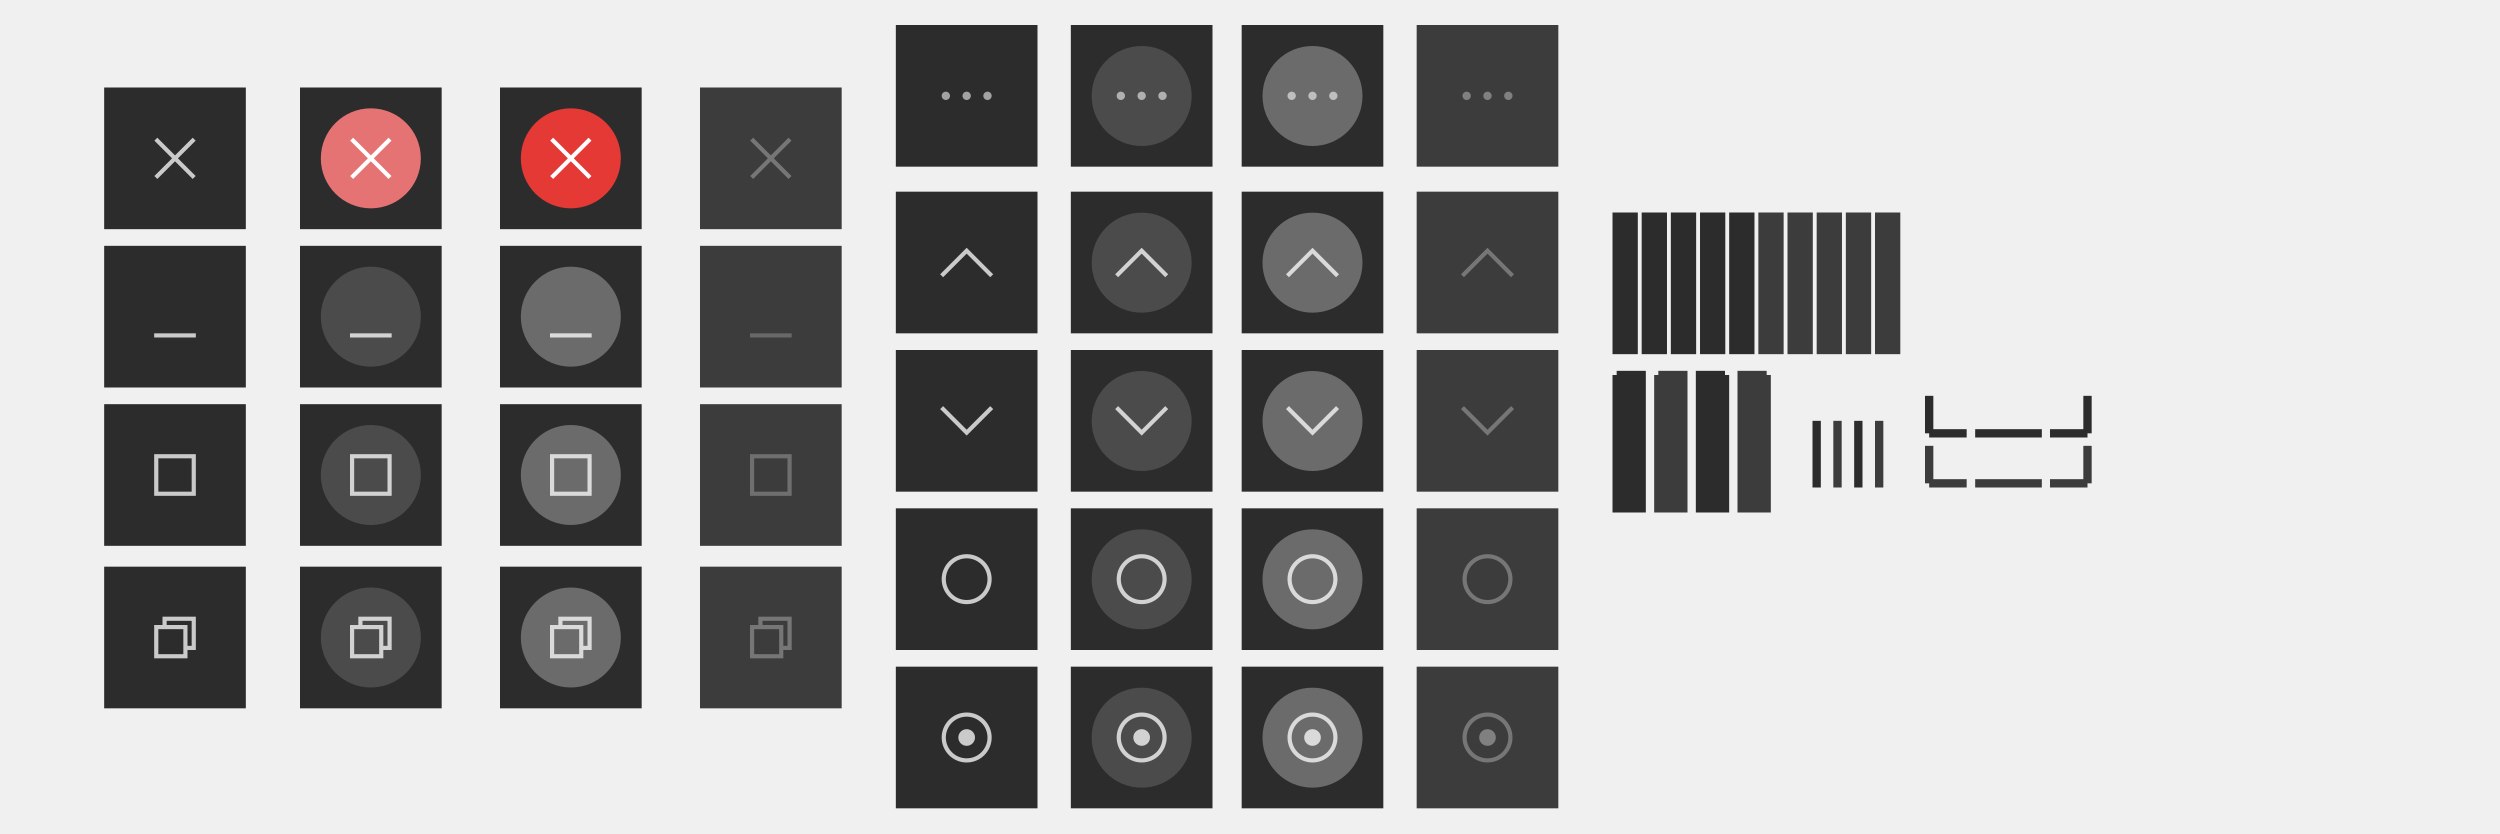
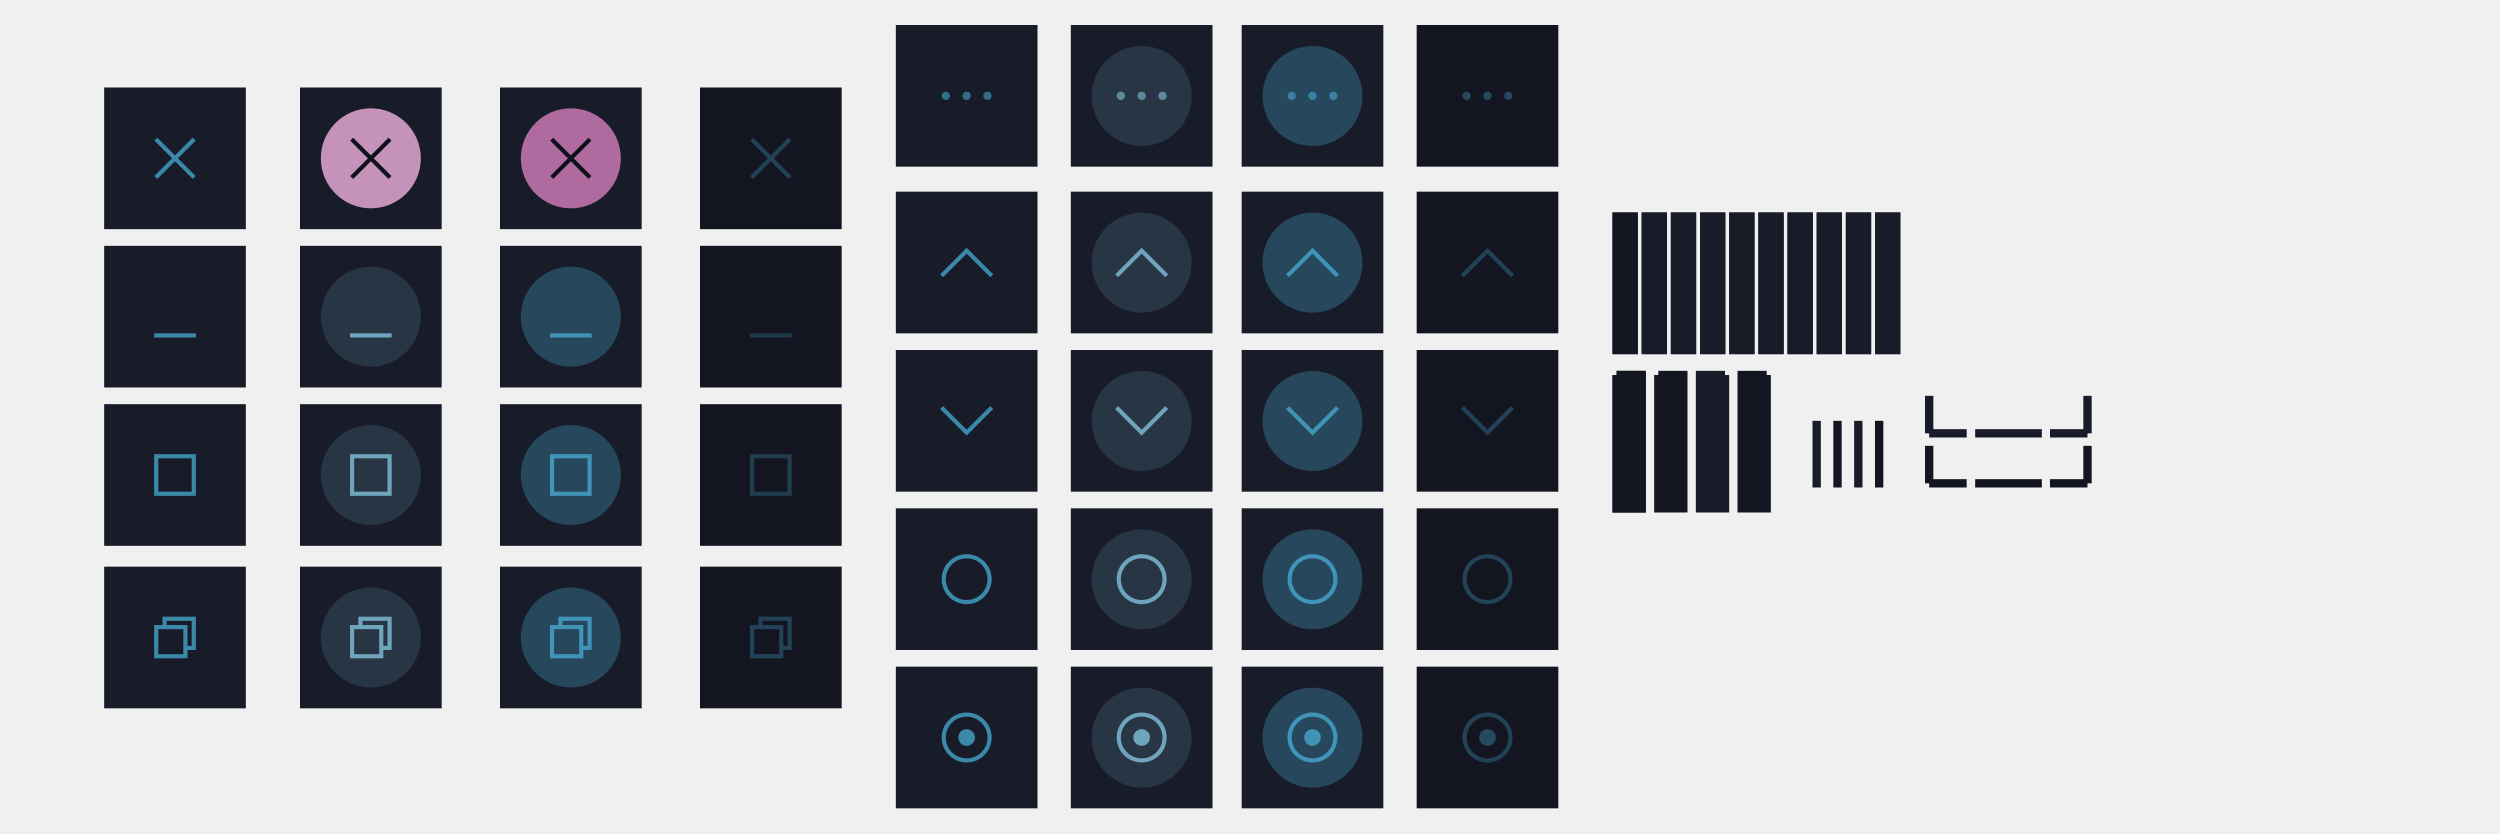
<svg xmlns="http://www.w3.org/2000/svg" xmlns:xlink="http://www.w3.org/1999/xlink" width="600" height="200" version="1.1" viewBox="0 0 600 200">
-   <g id="title-1-active" transform="matrix(.17857 0 0 1 386.11 -503.36)">
-     <rect x="5" y="554.36" width="34" height="34" fill="#2c2c2c" />
+  g width="600" height="200" version="1.1" viewBox="0 0 600 200" xmlns="http://www.w3.org/2000/svg" xmlns:xlink="http://www.w3.org/1999/xlink"&gt;
+  g width="600" height="200" version="1.1" viewBox="0 0 600 200" xmlns="http://www.w3.org/2000/svg" xmlns:xlink="http://www.w3.org/1999/xlink"&gt;
+  g width="600" height="200" version="1.1" viewBox="0 0 600 200" xmlns="http://www.w3.org/2000/svg" xmlns:xlink="http://www.w3.org/1999/xlink"&gt;
+  g width="600" height="200" version="1.1" viewBox="0 0 600 200" xmlns="http://www.w3.org/2000/svg" xmlns:xlink="http://www.w3.org/1999/xlink"&gt;
+  <g id="title-1-active" transform="matrix(.17857 0 0 1 386.11 -503.36)">
+     <rect x="5" y="554.36" width="34" height="34" fill="#181B28" />
  </g>
  <use id="title-2-active" transform="translate(7)" width="100%" height="100%" xlink:href="#title-1-active" />
  <use id="title-3-active" transform="translate(14)" width="100%" height="100%" xlink:href="#title-1-active" />
  <use id="title-4-active" transform="translate(21)" width="100%" height="100%" xlink:href="#title-1-active" />
  <use id="title-5-active" transform="translate(28)" width="100%" height="100%" xlink:href="#title-1-active" />
  <g id="title-1-inactive" transform="matrix(.17857 0 0 1 421.11 -503.36)">
-     <rect x="5" y="554.36" width="34" height="34" fill="#3c3c3c" />
+     <rect x="5" y="554.36" width="34" height="34" fill="#131621" />
  </g>
  <g id="title-2-inactive" transform="matrix(.17857 0 0 1 428.11 -503.36)">
-     <rect x="5" y="554.36" width="34" height="34" fill="#3c3c3c" />
+     <rect x="5" y="554.36" width="34" height="34" fill="#131621" />
  </g>
  <g id="title-3-inactive" transform="matrix(.17857 0 0 1 435.11 -503.36)">
-     <rect x="5" y="554.36" width="34" height="34" fill="#3c3c3c" />
+     <rect x="5" y="554.36" width="34" height="34" fill="#131621" />
  </g>
  <g id="title-4-inactive" transform="matrix(.17857 0 0 1 442.11 -503.36)">
-     <rect x="5" y="554.36" width="34" height="34" fill="#3c3c3c" />
+     <rect x="5" y="554.36" width="34" height="34" fill="#131621" />
  </g>
  <g id="title-5-inactive" transform="matrix(.17857 0 0 1 449.11 -503.36)">
-     <rect x="5" y="554.36" width="34" height="34" fill="#3c3c3c" />
+     <rect x="5" y="554.36" width="34" height="34" fill="#131621" />
  </g>
  <g id="top-left-active" transform="translate(382,-637.36)">
-     <path d="m5 731.36-2e-7 29h8l1e-6 -34-7-4e-5 -2e-7 1-1-1e-5z" fill="#2c2c2c" />
+     <path d="m5 731.36-2e-7 29h8l1e-6 -34-7-4e-5 -2e-7 1-1-1e-5z" fill="#181B28" />
+   </g>
+  g width="600" height="200" version="1.1" viewBox="0 0 600 200" xmlns="http://www.w3.org/2000/svg" xmlns:xlink="http://www.w3.org/1999/xlink"&gt;
+  <g id="title-1-active" transform="matrix(.17857 0 0 1 386.11 -503.36)">
+     <rect x="5" y="554.36" width="34" height="34" fill="#131621" />
+   </g>
+   <use id="title-2-active" transform="translate(7)" width="100%" height="100%" xlink:href="#title-1-active" />
+   <use id="title-3-active" transform="translate(14)" width="100%" height="100%" xlink:href="#title-1-active" />
+   <use id="title-4-active" transform="translate(21)" width="100%" height="100%" xlink:href="#title-1-active" />
+   <use id="title-5-active" transform="translate(28)" width="100%" height="100%" xlink:href="#title-1-active" />
+   <g id="title-1-inactive" transform="matrix(.17857 0 0 1 421.11 -503.36)">
+     <rect x="5" y="554.36" width="34" height="34" fill="#181b28" />
+   </g>
+   <g id="title-2-inactive" transform="matrix(.17857 0 0 1 428.11 -503.36)">
+     <rect x="5" y="554.36" width="34" height="34" fill="#181b28" />
+   </g>
+   <g id="title-3-inactive" transform="matrix(.17857 0 0 1 435.11 -503.36)">
+     <rect x="5" y="554.36" width="34" height="34" fill="#181b28" />
+   </g>
+   <g id="title-4-inactive" transform="matrix(.17857 0 0 1 442.11 -503.36)">
+     <rect x="5" y="554.36" width="34" height="34" fill="#181b28" />
+   </g>
+   <g id="title-5-inactive" transform="matrix(.17857 0 0 1 449.11 -503.36)">
+     <rect x="5" y="554.36" width="34" height="34" fill="#181b28" />
+   </g>
+   <g id="top-left-active" transform="translate(382,-637.36)">
+     <path d="m5 731.36-2e-7 29h8l1e-6 -34-7-4e-5 -2e-7 1-1-1e-5z" fill="#131621" />
  </g>
  <g id="top-left-inactive" transform="translate(392,-637.36)">
-     <path d="m5 731.36-2e-7 29h8l1e-6 -34-7-4e-5 -2e-7 1-1-1e-5z" fill="#3c3c3c" />
+     <path d="m5 731.36-2e-7 29h8l1e-6 -34-7-4e-5 -2e-7 1-1-1e-5z" fill="#131621" />
  </g>
  <use id="top-right-active" transform="matrix(-1,0,0,1,802,0)" width="100%" height="100%" xlink:href="#top-left-active" />
  <g id="top-right-inactive" transform="matrix(-1,0,0,1,430,-637.36)">
-     <path d="m5 731.36-2e-7 29h8l1e-6 -34-7-4e-5 -2e-7 1-1-1e-5z" fill="#3c3c3c" />
+     <path d="m5 731.36-2e-7 29h8l1e-6 -34-7-4e-5 -2e-7 1-1-1e-5z" fill="#131621" />
  </g>
  <g id="left-active" transform="translate(389,-633.36)">
-     <rect transform="scale(-1,1)" x="-48" y="734.36" width="2" height="16" fill="#2c2c2c" />
+     <rect transform="scale(-1,1)" x="-48" y="734.36" width="2" height="16" fill="#181B28" />
  </g>
  <g id="left-inactive" transform="translate(394,-633.36)">
-     <rect transform="scale(-1,1)" x="-48" y="734.36" width="2" height="16" fill="#3c3c3c" />
+     <rect transform="scale(-1,1)" x="-48" y="734.36" width="2" height="16" fill="#131621" />
  </g>
  <g id="right-inactive" transform="matrix(-1,0,0,1,498,-633.36)">
-     <rect transform="scale(-1,1)" x="-48" y="734.36" width="2" height="16" fill="#3c3c3c" />
+     <rect transform="scale(-1,1)" x="-48" y="734.36" width="2" height="16" fill="#131621" />
  </g>
  <g id="right-active" transform="matrix(-1,0,0,1,493,-633.36)">
-     <rect transform="scale(-1,1)" x="-48" y="734.36" width="2" height="16" fill="#2c2c2c" />
+     <rect transform="scale(-1,1)" x="-48" y="734.36" width="2" height="16" fill="#181B28" />
  </g>
  <g id="bottom-left-active" transform="translate(366,-635.36)">
-     <path d="m98 730.36h-2v9h1v1l9-1.2e-4v-2l-8 1.2e-4z" fill="#2c2c2c" />
+     <path d="m98 730.36h-2v9h1v1l9-1.2e-4v-2l-8 1.2e-4z" fill="#181B28" />
  </g>
  <g id="bottom-left-inactive" transform="translate(366,-623.36)">
-     <path d="m98 730.36h-2v9h1v1l9-1.2e-4v-2l-8 1.2e-4z" fill="#3c3c3c" />
+     <path d="m98 730.36h-2v9h1v1l9-1.2e-4v-2l-8 1.2e-4z" fill="#131621" />
  </g>
  <g id="bottom-right-inactive" transform="matrix(-1,0,0,1,598,-623.36)">
-     <path d="m98 730.36h-2v9h1v1l9-1.2e-4v-2l-8 1.2e-4z" fill="#3c3c3c" />
+     <path d="m98 730.36h-2v9h1v1l9-1.2e-4v-2l-8 1.2e-4z" fill="#131621" />
  </g>
  <g id="bottom-right-active" transform="matrix(-1,0,0,1,598,-635.36)">
-     <path d="m98 730.36h-2v9h1v1l9-1.2e-4v-2l-8 1.2e-4z" fill="#2c2c2c" />
+     <path d="m98 730.36h-2v9h1v1l9-1.2e-4v-2l-8 1.2e-4z" fill="#181B28" />
  </g>
  <g id="bottom-active" transform="matrix(0,-1,-1,0,1224.4,151)">
-     <rect transform="scale(-1,1)" x="-48" y="734.36" width="2" height="16" fill="#2c2c2c" />
+     <rect transform="scale(-1,1)" x="-48" y="734.36" width="2" height="16" fill="#181B28" />
  </g>
  <g id="bottom-inactive" transform="matrix(0,-1,-1,0,1224.4,163)">
-     <rect transform="scale(-1,1)" x="-48" y="734.36" width="2" height="16" fill="#3c3c3c" />
+     <rect transform="scale(-1,1)" x="-48" y="734.36" width="2" height="16" fill="#131621" />
  </g>
  <g id="stick-active">
-     <rect x="215" y="122" width="34" height="34" fill="#2c2c2c" />
-     <path d="m232 133a6 6 0 0 0-6 6 6 6 0 0 0 6 6 6 6 0 0 0 6-6 6 6 0 0 0-6-6zm0 1a5 5 0 0 1 5 5 5 5 0 0 1-5 5 5 5 0 0 1-5-5 5 5 0 0 1 5-5z" fill="#ffffff" opacity=".75" />
+     <rect x="215" y="122" width="34" height="34" fill="#181B28" />
+     <path d="m232 133a6 6 0 0 0-6 6 6 6 0 0 0 6 6 6 6 0 0 0 6-6 6 6 0 0 0-6-6zm0 1a5 5 0 0 1 5 5 5 5 0 0 1-5 5 5 5 0 0 1-5-5 5 5 0 0 1 5-5z" fill="#47ADD6" opacity=".75" />
  </g>
  <g id="close-active">
-     <rect x="25" y="21" width="34" height="34" fill="#2c2c2c" />
-     <g transform="translate(30,26)" fill="#ffffff" opacity=".75">
-       <path d="m16.243 7.05-4.243 4.243-4.243-4.243-0.707 0.707 4.243 4.243-4.243 4.243 0.707 0.707 4.243-4.243 4.243 4.243 0.707-0.707-4.243-4.243 4.243-4.243z" fill="#ffffff" opacity="1" stroke-linecap="round" stroke-linejoin="round" stroke-miterlimit="2" stroke-width="2" />
+     <rect x="25" y="21" width="34" height="34" fill="#181B28" />
+     <g transform="translate(30,26)" fill="#47ADD6" opacity=".75">
+       <path d="m16.243 7.05-4.243 4.243-4.243-4.243-0.707 0.707 4.243 4.243-4.243 4.243 0.707 0.707 4.243-4.243 4.243 4.243 0.707-0.707-4.243-4.243 4.243-4.243z" fill="#47ADD6" opacity="1" stroke-linecap="round" stroke-linejoin="round" stroke-miterlimit="2" stroke-width="2" />
    </g>
  </g>
  <g id="close-prelight">
-     <rect x="72" y="21" width="34" height="34" fill="#2c2c2c" />
-     <path d="m89 50c6.627 0 12-5.373 12-12s-5.373-12-12-12c-6.628 0-12 5.373-12 12s5.373 12 12 12" fill="#e57373" fill-rule="evenodd" />
-     <g transform="translate(77 26)" fill="#ffffff">
-       <path d="m16.243 7.05-4.243 4.243-4.243-4.243-0.707 0.707 4.243 4.243-4.243 4.243 0.707 0.707 4.243-4.243 4.243 4.243 0.707-0.707-4.243-4.243 4.243-4.243z" fill="#ffffff" stroke-linecap="round" stroke-linejoin="round" stroke-miterlimit="2" stroke-width="2" />
+     <rect x="72" y="21" width="34" height="34" fill="#181B28" />
+     <path d="m89 50c6.627 0 12-5.373 12-12s-5.373-12-12-12c-6.628 0-12 5.373-12 12s5.373 12 12 12" fill="#c593ba" fill-rule="evenodd" />
+     <g transform="translate(77 26)" fill="#0F121C">
+       <path d="m16.243 7.05-4.243 4.243-4.243-4.243-0.707 0.707 4.243 4.243-4.243 4.243 0.707 0.707 4.243-4.243 4.243 4.243 0.707-0.707-4.243-4.243 4.243-4.243z" fill="#0F121C" stroke-linecap="round" stroke-linejoin="round" stroke-miterlimit="2" stroke-width="2" />
    </g>
  </g>
  <g id="close-pressed">
-     <rect x="120" y="21" width="34" height="34" fill="#2c2c2c" />
-     <path d="m137 50c6.627 0 12-5.373 12-12s-5.373-12-12-12c-6.628 0-12 5.373-12 12s5.373 12 12 12" fill="#e53935" fill-rule="evenodd" />
-     <g transform="translate(125 26)" fill="#ffffff">
-       <path d="m16.243 7.05-4.243 4.243-4.243-4.243-0.707 0.707 4.243 4.243-4.243 4.243 0.707 0.707 4.243-4.243 4.243 4.243 0.707-0.707-4.243-4.243 4.243-4.243z" fill="#ffffff" stroke-linecap="round" stroke-linejoin="round" stroke-miterlimit="2" stroke-width="2" />
+     <rect x="120" y="21" width="34" height="34" fill="#181B28" />
+     <path d="m137 50c6.627 0 12-5.373 12-12s-5.373-12-12-12c-6.628 0-12 5.373-12 12s5.373 12 12 12" fill="#af6ba0" fill-rule="evenodd" />
+     <g transform="translate(125 26)" fill="#0F121C">
+       <path d="m16.243 7.05-4.243 4.243-4.243-4.243-0.707 0.707 4.243 4.243-4.243 4.243 0.707 0.707 4.243-4.243 4.243 4.243 0.707-0.707-4.243-4.243 4.243-4.243z" fill="#0F121C" stroke-linecap="round" stroke-linejoin="round" stroke-miterlimit="2" stroke-width="2" />
    </g>
  </g>
  <g id="close-inactive">
-     <rect x="168" y="21" width="34" height="34" fill="#3c3c3c" />
-     <g transform="translate(173 26)" fill="#ffffff" opacity=".3">
-       <path d="m16.243 7.05-4.243 4.243-4.243-4.243-0.707 0.707 4.243 4.243-4.243 4.243 0.707 0.707 4.243-4.243 4.243 4.243 0.707-0.707-4.243-4.243 4.243-4.243z" fill="#ffffff" opacity="1" stroke-linecap="round" stroke-linejoin="round" stroke-miterlimit="2" stroke-width="2" />
+     <rect x="168" y="21" width="34" height="34" fill="#131621" />
+     <g transform="translate(173 26)" fill="#47ADD6" opacity=".3">
+       <path d="m16.243 7.05-4.243 4.243-4.243-4.243-0.707 0.707 4.243 4.243-4.243 4.243 0.707 0.707 4.243-4.243 4.243 4.243 0.707-0.707-4.243-4.243 4.243-4.243z" fill="#47ADD6" opacity="1" stroke-linecap="round" stroke-linejoin="round" stroke-miterlimit="2" stroke-width="2" />
    </g>
  </g>
  <g id="hide-active">
-     <rect x="25" y="59" width="34" height="34" fill="#2c2c2c" />
-     <g transform="translate(30 68)" fill="#ffffff" opacity=".75">
-       <path d="m7 12v1h10v-1h-10" fill="#ffffff" fill-rule="evenodd" opacity="1" />
+     <rect x="25" y="59" width="34" height="34" fill="#181B28" />
+     <g transform="translate(30 68)" fill="#47ADD6" opacity=".75">
+       <path d="m7 12v1h10v-1h-10" fill="#47ADD6" fill-rule="evenodd" opacity="1" />
    </g>
  </g>
  <g id="maximize-active">
-     <rect x="25" y="97" width="34" height="34" fill="#2c2c2c" />
-     <g transform="translate(30,102)" fill="#ffffff" opacity=".75">
-       <path d="m7 7v10h10v-10h-10m1 1h8v8h-8v-8" fill="#ffffff" fill-rule="evenodd" opacity="1" />
+     <rect x="25" y="97" width="34" height="34" fill="#181B28" />
+     <g transform="translate(30,102)" fill="#47ADD6" opacity=".75">
+       <path d="m7 7v10h10v-10h-10m1 1h8v8h-8v-8" fill="#47ADD6" fill-rule="evenodd" opacity="1" />
    </g>
  </g>
  <g id="hide-prelight">
-     <rect x="72" y="59" width="34" height="34" fill="#2c2c2c" />
-     <path d="m89 88c6.627 0 12-5.373 12-12s-5.373-12-12-12c-6.628 0-12 5.373-12 12s5.373 12 12 12" fill="#ffffff" fill-rule="evenodd" opacity=".15" />
-     <g transform="translate(77 68)" fill="#ffffff" opacity=".75">
-       <path d="m7 12v1h10v-1h-10" fill="#ffffff" fill-rule="evenodd" opacity="1" />
+     <rect x="72" y="59" width="34" height="34" fill="#181B28" />
+     <path d="m89 88c6.627 0 12-5.373 12-12s-5.373-12-12-12c-6.628 0-12 5.373-12 12s5.373 12 12 12" fill="#86C9E4" fill-rule="evenodd" opacity=".15" />
+     <g transform="translate(77 68)" fill="#86C9E4" opacity=".75">
+       <path d="m7 12v1h10v-1h-10" fill="#86C9E4" fill-rule="evenodd" opacity="1" />
    </g>
  </g>
  <g id="hide-pressed">
-     <rect x="120" y="59" width="34" height="34" fill="#2c2c2c" />
-     <path d="m137 88c6.627 0 12-5.373 12-12s-5.373-12-12-12c-6.628 0-12 5.373-12 12s5.373 12 12 12" fill="#ffffff" fill-rule="evenodd" opacity=".3" />
-     <g transform="translate(125 68)" fill="#ffffff" opacity=".75">
-       <path d="m7 12v1h10v-1h-10" fill="#ffffff" fill-rule="evenodd" opacity="1" />
+     <rect x="120" y="59" width="34" height="34" fill="#181B28" />
+     <path d="m137 88c6.627 0 12-5.373 12-12s-5.373-12-12-12c-6.628 0-12 5.373-12 12s5.373 12 12 12" fill="#47ADD6" fill-rule="evenodd" opacity=".3" />
+     <g transform="translate(125 68)" fill="#47ADD6" opacity=".75">
+       <path d="m7 12v1h10v-1h-10" fill="#47ADD6" fill-rule="evenodd" opacity="1" />
    </g>
  </g>
  <g id="maximize-prelight">
-     <rect x="72" y="97" width="34" height="34" fill="#2c2c2c" />
-     <path d="m89 126c6.627 0 12-5.373 12-12s-5.373-12-12-12c-6.628 0-12 5.373-12 12s5.373 12 12 12" fill="#ffffff" fill-rule="evenodd" opacity=".15" />
-     <g transform="translate(77,102)" fill="#ffffff" opacity=".75">
-       <path d="m7 7v10h10v-10h-10m1 1h8v8h-8v-8" fill="#ffffff" fill-rule="evenodd" opacity="1" />
+     <rect x="72" y="97" width="34" height="34" fill="#181B28" />
+     <path d="m89 126c6.627 0 12-5.373 12-12s-5.373-12-12-12c-6.628 0-12 5.373-12 12s5.373 12 12 12" fill="#86C9E4" fill-rule="evenodd" opacity=".15" />
+     <g transform="translate(77,102)" fill="#86C9E4" opacity=".75">
+       <path d="m7 7v10h10v-10h-10m1 1h8v8h-8v-8" fill="#86C9E4" fill-rule="evenodd" opacity="1" />
    </g>
  </g>
  <g id="maximize-pressed">
-     <rect x="120" y="97" width="34" height="34" fill="#2c2c2c" />
-     <path d="m137 126c6.627 0 12-5.373 12-12s-5.373-12-12-12c-6.628 0-12 5.373-12 12s5.373 12 12 12" fill="#ffffff" fill-rule="evenodd" opacity=".3" />
-     <g transform="translate(125,102)" fill="#ffffff" opacity=".75">
-       <path d="m7 7v10h10v-10h-10m1 1h8v8h-8v-8" fill="#ffffff" fill-rule="evenodd" opacity="1" />
+     <rect x="120" y="97" width="34" height="34" fill="#181B28" />
+     <path d="m137 126c6.627 0 12-5.373 12-12s-5.373-12-12-12c-6.628 0-12 5.373-12 12s5.373 12 12 12" fill="#47ADD6" fill-rule="evenodd" opacity=".3" />
+     <g transform="translate(125,102)" fill="#47ADD6" opacity=".75">
+       <path d="m7 7v10h10v-10h-10m1 1h8v8h-8v-8" fill="#47ADD6" fill-rule="evenodd" opacity="1" />
    </g>
  </g>
  <g id="hide-inactive">
-     <rect x="168" y="59" width="34" height="34" fill="#3c3c3c" />
-     <g transform="translate(173 68)" fill="#ffffff" opacity=".75">
-       <path d="m7 12v1h10v-1h-10" fill="#ffffff" fill-rule="evenodd" opacity=".3" />
+     <rect x="168" y="59" width="34" height="34" fill="#131621" />
+     <g transform="translate(173 68)" fill="#47ADD6" opacity=".75">
+       <path d="m7 12v1h10v-1h-10" fill="#47ADD6" fill-rule="evenodd" opacity=".3" />
    </g>
  </g>
  <g id="maximize-inactive">
-     <rect x="168" y="97" width="34" height="34" fill="#3c3c3c" />
-     <g transform="translate(173,102)" fill="#ffffff" opacity=".88">
-       <path d="m7 7v10h10v-10h-10m1 1h8v8h-8v-8" fill="#ffffff" fill-rule="evenodd" opacity=".3" />
+     <rect x="168" y="97" width="34" height="34" fill="#131621" />
+     <g transform="translate(173,102)" fill="#47ADD6" opacity=".88">
+       <path d="m7 7v10h10v-10h-10m1 1h8v8h-8v-8" fill="#47ADD6" fill-rule="evenodd" opacity=".3" />
    </g>
  </g>
  <g id="maximize-toggled-active">
-     <rect x="25" y="136" width="34" height="34" fill="#2c2c2c" />
-     <g transform="translate(30 141)" fill="#ffffff" opacity=".75">
-       <path d="m9 7v2h-2v8h8v-2h2v-8zm1 1h6v6h-1v-5h-5zm-2 2h6v6h-6z" fill="#ffffff" />
+     <rect x="25" y="136" width="34" height="34" fill="#181B28" />
+     <g transform="translate(30 141)" fill="#47ADD6" opacity=".75">
+       <path d="m9 7v2h-2v8h8v-2h2v-8zm1 1h6v6h-1v-5h-5zm-2 2h6v6h-6z" fill="#47ADD6" />
    </g>
  </g>
  <g id="maximize-toggled-prelight">
-     <rect x="72" y="136" width="34" height="34" fill="#2c2c2c" />
-     <path d="m89 165c6.627 0 12-5.373 12-12s-5.373-12-12-12c-6.628 0-12 5.373-12 12s5.373 12 12 12" fill="#ffffff" fill-rule="evenodd" opacity=".15" />
-     <g transform="translate(77 141)" fill="#ffffff" opacity=".75">
-       <path d="m9 7v2h-2v8h8v-2h2v-8zm1 1h6v6h-1v-5h-5zm-2 2h6v6h-6z" fill="#ffffff" />
+     <rect x="72" y="136" width="34" height="34" fill="#181B28" />
+     <path d="m89 165c6.627 0 12-5.373 12-12s-5.373-12-12-12c-6.628 0-12 5.373-12 12s5.373 12 12 12" fill="#86C9E4" fill-rule="evenodd" opacity=".15" />
+     <g transform="translate(77 141)" fill="#86C9E4" opacity=".75">
+       <path d="m9 7v2h-2v8h8v-2h2v-8zm1 1h6v6h-1v-5h-5zm-2 2h6v6h-6z" fill="#86C9E4" />
    </g>
  </g>
  <g id="maximize-toggled-pressed">
-     <rect x="120" y="136" width="34" height="34" fill="#2c2c2c" />
-     <path d="m137 165c6.627 0 12-5.373 12-12s-5.373-12-12-12c-6.628 0-12 5.373-12 12s5.373 12 12 12" fill="#ffffff" fill-rule="evenodd" opacity=".3" />
-     <g transform="translate(125 141)" fill="#ffffff" opacity=".75">
-       <path d="m9 7v2h-2v8h8v-2h2v-8zm1 1h6v6h-1v-5h-5zm-2 2h6v6h-6z" fill="#ffffff" />
+     <rect x="120" y="136" width="34" height="34" fill="#181B28" />
+     <path d="m137 165c6.627 0 12-5.373 12-12s-5.373-12-12-12c-6.628 0-12 5.373-12 12s5.373 12 12 12" fill="#47ADD6" fill-rule="evenodd" opacity=".3" />
+     <g transform="translate(125 141)" fill="#47ADD6" opacity=".75">
+       <path d="m9 7v2h-2v8h8v-2h2v-8zm1 1h6v6h-1v-5h-5zm-2 2h6v6h-6z" fill="#47ADD6" />
    </g>
  </g>
  <g id="maximize-toggled-inactive">
-     <rect x="168" y="136" width="34" height="34" fill="#3c3c3c" />
-     <g transform="translate(173 141)" fill="#ffffff" opacity=".3">
-       <path d="m9 7v2h-2v8h8v-2h2v-8zm1 1h6v6h-1v-5h-5zm-2 2h6v6h-6z" fill="#ffffff" />
+     <rect x="168" y="136" width="34" height="34" fill="#131621" />
+     <g transform="translate(173 141)" fill="#47ADD6" opacity=".3">
+       <path d="m9 7v2h-2v8h8v-2h2v-8zm1 1h6v6h-1v-5h-5zm-2 2h6v6h-6z" fill="#47ADD6" />
    </g>
  </g>
  <g id="shade-active" transform="translate(0,-2)">
-     <rect x="215" y="48" width="34" height="34" fill="#2c2c2c" />
-     <g transform="translate(220,53.465)" fill="#ffffff" opacity=".75">
-       <path d="m12 8-6.363 6.363 0.707 0.707 5.656-5.656 5.656 5.656 0.707-0.707-5.656-5.656z" fill="#ffffff" opacity="1" stroke-linecap="round" stroke-linejoin="round" stroke-miterlimit="2" stroke-width="2" />
+     <rect x="215" y="48" width="34" height="34" fill="#181B28" />
+     <g transform="translate(220,53.465)" fill="#47ADD6" opacity=".75">
+       <path d="m12 8-6.363 6.363 0.707 0.707 5.656-5.656 5.656 5.656 0.707-0.707-5.656-5.656z" fill="#47ADD6" opacity="1" stroke-linecap="round" stroke-linejoin="round" stroke-miterlimit="2" stroke-width="2" />
    </g>
  </g>
  <g id="shade-prelight" transform="translate(0,-2)">
-     <rect x="257" y="48" width="34" height="34" fill="#2c2c2c" />
-     <path d="m274 77.04c6.627 0 12-5.373 12-12 0-6.628-5.373-12-12-12-6.628 0-12 5.372-12 12 0 6.627 5.373 12 12 12" fill="#ffffff" fill-rule="evenodd" opacity=".15" />
-     <g transform="translate(262,53.465)" fill="#ffffff" opacity=".75">
-       <path d="m12 8-6.363 6.363 0.707 0.707 5.656-5.656 5.656 5.656 0.707-0.707-5.656-5.656z" fill="#ffffff" opacity="1" stroke-linecap="round" stroke-linejoin="round" stroke-miterlimit="2" stroke-width="2" />
+     <rect x="257" y="48" width="34" height="34" fill="#181B28" />
+     <path d="m274 77.04c6.627 0 12-5.373 12-12 0-6.628-5.373-12-12-12-6.628 0-12 5.372-12 12 0 6.627 5.373 12 12 12" fill="#86C9E4" fill-rule="evenodd" opacity=".15" />
+     <g transform="translate(262,53.465)" fill="#86C9E4" opacity=".75">
+       <path d="m12 8-6.363 6.363 0.707 0.707 5.656-5.656 5.656 5.656 0.707-0.707-5.656-5.656z" fill="#86C9E4" opacity="1" stroke-linecap="round" stroke-linejoin="round" stroke-miterlimit="2" stroke-width="2" />
    </g>
  </g>
  <g id="shade-pressed" transform="translate(0,-2)">
-     <rect x="298" y="48" width="34" height="34" fill="#2c2c2c" />
-     <path d="m315 77.04c6.627 0 12-5.373 12-12 0-6.628-5.373-12-12-12-6.628 0-12 5.372-12 12 0 6.627 5.373 12 12 12" fill="#ffffff" fill-rule="evenodd" opacity=".3" />
-     <g transform="translate(303,53.465)" fill="#ffffff" opacity=".75">
-       <path d="m12 8-6.363 6.363 0.707 0.707 5.656-5.656 5.656 5.656 0.707-0.707-5.656-5.656z" fill="#ffffff" opacity="1" stroke-linecap="round" stroke-linejoin="round" stroke-miterlimit="2" stroke-width="2" />
+     <rect x="298" y="48" width="34" height="34" fill="#181B28" />
+     <path d="m315 77.04c6.627 0 12-5.373 12-12 0-6.628-5.373-12-12-12-6.628 0-12 5.372-12 12 0 6.627 5.373 12 12 12" fill="#47ADD6" fill-rule="evenodd" opacity=".3" />
+     <g transform="translate(303,53.465)" fill="#47ADD6" opacity=".75">
+       <path d="m12 8-6.363 6.363 0.707 0.707 5.656-5.656 5.656 5.656 0.707-0.707-5.656-5.656z" fill="#47ADD6" opacity="1" stroke-linecap="round" stroke-linejoin="round" stroke-miterlimit="2" stroke-width="2" />
    </g>
  </g>
  <g id="shade-inactive" transform="translate(0,-2)">
-     <rect x="340" y="48" width="34" height="34" fill="#3c3c3c" />
-     <g transform="translate(345,53.465)" fill="#ffffff" opacity=".3">
-       <path d="m12 8-6.363 6.363 0.707 0.707 5.656-5.656 5.656 5.656 0.707-0.707-5.656-5.656z" fill="#ffffff" opacity="1" stroke-linecap="round" stroke-linejoin="round" stroke-miterlimit="2" stroke-width="2" />
+     <rect x="340" y="48" width="34" height="34" fill="#131621" />
+     <g transform="translate(345,53.465)" fill="#47ADD6" opacity=".3">
+       <path d="m12 8-6.363 6.363 0.707 0.707 5.656-5.656 5.656 5.656 0.707-0.707-5.656-5.656z" fill="#47ADD6" opacity="1" stroke-linecap="round" stroke-linejoin="round" stroke-miterlimit="2" stroke-width="2" />
    </g>
  </g>
  <g id="shade-toggled-active">
-     <rect x="215" y="84" width="34" height="34" fill="#2c2c2c" />
-     <g transform="matrix(1 0 0 -1 220 112.54)" fill="#ffffff" opacity=".75">
-       <path d="m12 8-6.363 6.363 0.707 0.707 5.656-5.656 5.656 5.656 0.707-0.707-5.656-5.656z" fill="#ffffff" opacity="1" stroke-linecap="round" stroke-linejoin="round" stroke-miterlimit="2" stroke-width="2" />
+     <rect x="215" y="84" width="34" height="34" fill="#181B28" />
+     <g transform="matrix(1 0 0 -1 220 112.54)" fill="#47ADD6" opacity=".75">
+       <path d="m12 8-6.363 6.363 0.707 0.707 5.656-5.656 5.656 5.656 0.707-0.707-5.656-5.656z" fill="#47ADD6" opacity="1" stroke-linecap="round" stroke-linejoin="round" stroke-miterlimit="2" stroke-width="2" />
    </g>
  </g>
  <g id="shade-toggled-prelight">
-     <rect x="257" y="84" width="34" height="34" fill="#2c2c2c" />
-     <path d="m274 113.04c6.627 0 12-5.373 12-12 0-6.628-5.373-12-12-12-6.628 0-12 5.372-12 12 0 6.627 5.373 12 12 12" fill="#ffffff" fill-rule="evenodd" opacity=".15" />
-     <g transform="matrix(1 0 0 -1 262 112.54)" fill="#ffffff" opacity=".75">
-       <path d="m12 8-6.363 6.363 0.707 0.707 5.656-5.656 5.656 5.656 0.707-0.707-5.656-5.656z" fill="#ffffff" opacity="1" stroke-linecap="round" stroke-linejoin="round" stroke-miterlimit="2" stroke-width="2" />
+     <rect x="257" y="84" width="34" height="34" fill="#181B28" />
+     <path d="m274 113.04c6.627 0 12-5.373 12-12 0-6.628-5.373-12-12-12-6.628 0-12 5.372-12 12 0 6.627 5.373 12 12 12" fill="#86C9E4" fill-rule="evenodd" opacity=".15" />
+     <g transform="matrix(1 0 0 -1 262 112.54)" fill="#86C9E4" opacity=".75">
+       <path d="m12 8-6.363 6.363 0.707 0.707 5.656-5.656 5.656 5.656 0.707-0.707-5.656-5.656z" fill="#86C9E4" opacity="1" stroke-linecap="round" stroke-linejoin="round" stroke-miterlimit="2" stroke-width="2" />
    </g>
  </g>
  <g id="shade-toggled-pressed">
-     <rect x="298" y="84" width="34" height="34" fill="#2c2c2c" />
-     <path d="m315 113.04c6.627 0 12-5.373 12-12 0-6.628-5.373-12-12-12-6.628 0-12 5.372-12 12 0 6.627 5.373 12 12 12" fill="#ffffff" fill-rule="evenodd" opacity=".3" />
-     <g transform="matrix(1 0 0 -1 303 112.54)" fill="#ffffff" opacity=".75">
-       <path d="m12 8-6.363 6.363 0.707 0.707 5.656-5.656 5.656 5.656 0.707-0.707-5.656-5.656z" fill="#ffffff" opacity="1" stroke-linecap="round" stroke-linejoin="round" stroke-miterlimit="2" stroke-width="2" />
+     <rect x="298" y="84" width="34" height="34" fill="#181B28" />
+     <path d="m315 113.04c6.627 0 12-5.373 12-12 0-6.628-5.373-12-12-12-6.628 0-12 5.372-12 12 0 6.627 5.373 12 12 12" fill="#47ADD6" fill-rule="evenodd" opacity=".3" />
+     <g transform="matrix(1 0 0 -1 303 112.54)" fill="#47ADD6" opacity=".75">
+       <path d="m12 8-6.363 6.363 0.707 0.707 5.656-5.656 5.656 5.656 0.707-0.707-5.656-5.656z" fill="#47ADD6" opacity="1" stroke-linecap="round" stroke-linejoin="round" stroke-miterlimit="2" stroke-width="2" />
    </g>
  </g>
  <g id="shade-toggled-inactive">
-     <rect x="340" y="84" width="34" height="34" fill="#3c3c3c" />
-     <g transform="matrix(1 0 0 -1 345 112.54)" fill="#ffffff" opacity=".3">
-       <path d="m12 8-6.363 6.363 0.707 0.707 5.656-5.656 5.656 5.656 0.707-0.707-5.656-5.656z" fill="#ffffff" opacity="1" stroke-linecap="round" stroke-linejoin="round" stroke-miterlimit="2" stroke-width="2" />
+     <rect x="340" y="84" width="34" height="34" fill="#131621" />
+     <g transform="matrix(1 0 0 -1 345 112.54)" fill="#47ADD6" opacity=".3">
+       <path d="m12 8-6.363 6.363 0.707 0.707 5.656-5.656 5.656 5.656 0.707-0.707-5.656-5.656z" fill="#47ADD6" opacity="1" stroke-linecap="round" stroke-linejoin="round" stroke-miterlimit="2" stroke-width="2" />
    </g>
  </g>
  <g id="stick-toggled-active">
-     <rect x="215" y="160" width="34" height="34" fill="#2c2c2c" />
-     <circle cx="232" cy="177" r="2" fill="#ffffff" opacity=".75" stroke-width="1" />
-     <path d="m232 171a6 6 0 0 0-6 6 6 6 0 0 0 6 6 6 6 0 0 0 6-6 6 6 0 0 0-6-6zm0 1a5 5 0 0 1 5 5 5 5 0 0 1-5 5 5 5 0 0 1-5-5 5 5 0 0 1 5-5z" fill="#ffffff" opacity=".75" />
+     <rect x="215" y="160" width="34" height="34" fill="#181B28" />
+     <circle cx="232" cy="177" r="2" fill="#47ADD6" opacity=".75" stroke-width="1" />
+     <path d="m232 171a6 6 0 0 0-6 6 6 6 0 0 0 6 6 6 6 0 0 0 6-6 6 6 0 0 0-6-6zm0 1a5 5 0 0 1 5 5 5 5 0 0 1-5 5 5 5 0 0 1-5-5 5 5 0 0 1 5-5z" fill="#47ADD6" opacity=".75" />
  </g>
  <g id="stick-prelight">
-     <rect x="257" y="122" width="34" height="34" fill="#2c2c2c" />
-     <path d="m274 151.04c6.627 0 12-5.373 12-12 0-6.628-5.373-12-12-12-6.628 0-12 5.372-12 12 0 6.627 5.373 12 12 12" fill="#ffffff" fill-rule="evenodd" opacity=".15" />
-     <path d="m274 133a6 6 0 0 0-6 6 6 6 0 0 0 6 6 6 6 0 0 0 6-6 6 6 0 0 0-6-6zm0 1a5 5 0 0 1 5 5 5 5 0 0 1-5 5 5 5 0 0 1-5-5 5 5 0 0 1 5-5z" fill="#ffffff" opacity=".75" />
+     <rect x="257" y="122" width="34" height="34" fill="#181B28" />
+     <path d="m274 151.04c6.627 0 12-5.373 12-12 0-6.628-5.373-12-12-12-6.628 0-12 5.372-12 12 0 6.627 5.373 12 12 12" fill="#86C9E4" fill-rule="evenodd" opacity=".15" />
+     <path d="m274 133a6 6 0 0 0-6 6 6 6 0 0 0 6 6 6 6 0 0 0 6-6 6 6 0 0 0-6-6zm0 1a5 5 0 0 1 5 5 5 5 0 0 1-5 5 5 5 0 0 1-5-5 5 5 0 0 1 5-5z" fill="#86C9E4" opacity=".75" />
  </g>
  <g id="stick-pressed">
-     <rect x="298" y="122" width="34" height="34" fill="#2c2c2c" />
-     <path d="m315 151.04c6.627 0 12-5.372 12-12 0-6.627-5.373-12-12-12-6.628 0-12 5.372-12 12s5.373 12 12 12" fill="#ffffff" fill-rule="evenodd" opacity=".3" />
-     <path d="m315 133a6 6 0 0 0-6 6 6 6 0 0 0 6 6 6 6 0 0 0 6-6 6 6 0 0 0-6-6zm0 1a5 5 0 0 1 5 5 5 5 0 0 1-5 5 5 5 0 0 1-5-5 5 5 0 0 1 5-5z" fill="#ffffff" opacity=".75" />
+     <rect x="298" y="122" width="34" height="34" fill="#181B28" />
+     <path d="m315 151.04c6.627 0 12-5.372 12-12 0-6.627-5.373-12-12-12-6.628 0-12 5.372-12 12s5.373 12 12 12" fill="#47ADD6" fill-rule="evenodd" opacity=".3" />
+     <path d="m315 133a6 6 0 0 0-6 6 6 6 0 0 0 6 6 6 6 0 0 0 6-6 6 6 0 0 0-6-6zm0 1a5 5 0 0 1 5 5 5 5 0 0 1-5 5 5 5 0 0 1-5-5 5 5 0 0 1 5-5z" fill="#47ADD6" opacity=".75" />
  </g>
  <g id="stick-inactive">
-     <rect x="340" y="122" width="34" height="34" fill="#3c3c3c" />
-     <path d="m357 133a6 6 0 0 0-6 6 6 6 0 0 0 6 6 6 6 0 0 0 6-6 6 6 0 0 0-6-6zm0 1a5 5 0 0 1 5 5 5 5 0 0 1-5 5 5 5 0 0 1-5-5 5 5 0 0 1 5-5z" fill="#ffffff" opacity=".3" />
+     <rect x="340" y="122" width="34" height="34" fill="#131621" />
+     <path d="m357 133a6 6 0 0 0-6 6 6 6 0 0 0 6 6 6 6 0 0 0 6-6 6 6 0 0 0-6-6zm0 1a5 5 0 0 1 5 5 5 5 0 0 1-5 5 5 5 0 0 1-5-5 5 5 0 0 1 5-5z" fill="#47ADD6" opacity=".3" />
  </g>
  <g id="stick-toggled-prelight">
-     <rect x="257" y="160" width="34" height="34" fill="#2c2c2c" />
-     <path d="m274 189.04c6.627 0 12-5.373 12-12s-5.373-12-12-12c-6.628 0-12 5.373-12 12 0 6.627 5.373 12 12 12" fill="#ffffff" fill-rule="evenodd" opacity=".15" />
-     <circle cx="274" cy="177" r="2" fill="#ffffff" opacity=".75" />
-     <path d="m274 171a6 6 0 0 0-6 6 6 6 0 0 0 6 6 6 6 0 0 0 6-6 6 6 0 0 0-6-6zm0 1a5 5 0 0 1 5 5 5 5 0 0 1-5 5 5 5 0 0 1-5-5 5 5 0 0 1 5-5z" fill="#ffffff" opacity=".75" />
+     <rect x="257" y="160" width="34" height="34" fill="#181B28" />
+     <path d="m274 189.04c6.627 0 12-5.373 12-12s-5.373-12-12-12c-6.628 0-12 5.373-12 12 0 6.627 5.373 12 12 12" fill="#86C9E4" fill-rule="evenodd" opacity=".15" />
+     <circle cx="274" cy="177" r="2" fill="#86C9E4" opacity=".75" />
+     <path d="m274 171a6 6 0 0 0-6 6 6 6 0 0 0 6 6 6 6 0 0 0 6-6 6 6 0 0 0-6-6zm0 1a5 5 0 0 1 5 5 5 5 0 0 1-5 5 5 5 0 0 1-5-5 5 5 0 0 1 5-5z" fill="#86C9E4" opacity=".75" />
  </g>
  <g id="stick-toggled-pressed">
-     <rect x="298" y="160" width="34" height="34" fill="#2c2c2c" />
-     <path d="m315 189.04c6.627 0 12-5.373 12-12s-5.373-12-12-12c-6.628 0-12 5.373-12 12 0 6.627 5.373 12 12 12" fill="#ffffff" fill-rule="evenodd" opacity=".3" />
-     <circle cx="315" cy="177" r="2" fill="#ffffff" opacity=".75" />
-     <path d="m315 171a6 6 0 0 0-6 6 6 6 0 0 0 6 6 6 6 0 0 0 6-6 6 6 0 0 0-6-6zm0 1a5 5 0 0 1 5 5 5 5 0 0 1-5 5 5 5 0 0 1-5-5 5 5 0 0 1 5-5z" fill="#ffffff" opacity=".75" />
+     <rect x="298" y="160" width="34" height="34" fill="#181B28" />
+     <path d="m315 189.04c6.627 0 12-5.373 12-12s-5.373-12-12-12c-6.628 0-12 5.373-12 12 0 6.627 5.373 12 12 12" fill="#47ADD6" fill-rule="evenodd" opacity=".3" />
+     <circle cx="315" cy="177" r="2" fill="#47ADD6" opacity=".75" />
+     <path d="m315 171a6 6 0 0 0-6 6 6 6 0 0 0 6 6 6 6 0 0 0 6-6 6 6 0 0 0-6-6zm0 1a5 5 0 0 1 5 5 5 5 0 0 1-5 5 5 5 0 0 1-5-5 5 5 0 0 1 5-5z" fill="#47ADD6" opacity=".75" />
  </g>
  <g id="stick-toggled-inactive">
-     <rect x="340" y="160" width="34" height="34" fill="#3c3c3c" />
-     <circle cx="357" cy="177" r="2" fill="#ffffff" opacity=".35" />
-     <path d="m357 171a6 6 0 0 0-6 6 6 6 0 0 0 6 6 6 6 0 0 0 6-6 6 6 0 0 0-6-6zm0 1a5 5 0 0 1 5 5 5 5 0 0 1-5 5 5 5 0 0 1-5-5 5 5 0 0 1 5-5z" fill="#ffffff" opacity=".3" />
+     <rect x="340" y="160" width="34" height="34" fill="#131621" />
+     <circle cx="357" cy="177" r="2" fill="#47ADD6" opacity=".35" />
+     <path d="m357 171a6 6 0 0 0-6 6 6 6 0 0 0 6 6 6 6 0 0 0 6-6 6 6 0 0 0-6-6zm0 1a5 5 0 0 1 5 5 5 5 0 0 1-5 5 5 5 0 0 1-5-5 5 5 0 0 1 5-5z" fill="#47ADD6" opacity=".3" />
  </g>
  <g id="menu-prelight" transform="translate(0,-2)">
-     <rect x="257" y="8" width="34" height="34" fill="#2c2c2c" />
-     <path d="m274 37.04c6.627 0 12-5.373 12-12s-5.373-12-12-12c-6.628 0-12 5.373-12 12 0 6.627 5.373 12 12 12" fill="#ffffff" fill-rule="evenodd" opacity=".15" />
-     <circle cx="274" cy="25" r="1" fill="#ffffff" opacity=".56" stroke-width=".5" />
-     <circle cx="269" cy="25" r="1" fill="#ffffff" opacity=".56" stroke-width=".5" />
-     <circle cx="279" cy="25" r="1" fill="#ffffff" opacity=".56" stroke-width=".5" />
+     <rect x="257" y="8" width="34" height="34" fill="#181B28" />
+     <path d="m274 37.04c6.627 0 12-5.373 12-12s-5.373-12-12-12c-6.628 0-12 5.373-12 12 0 6.627 5.373 12 12 12" fill="#86C9E4" fill-rule="evenodd" opacity=".15" />
+     <circle cx="274" cy="25" r="1" fill="#86C9E4" opacity=".56" stroke-width=".5" />
+     <circle cx="269" cy="25" r="1" fill="#86C9E4" opacity=".56" stroke-width=".5" />
+     <circle cx="279" cy="25" r="1" fill="#86C9E4" opacity=".56" stroke-width=".5" />
  </g>
  <g id="menu-pressed" transform="translate(0,-2)">
-     <rect x="298" y="8" width="34" height="34" fill="#2c2c2c" />
-     <path d="m315 37.04c6.627 0 12-5.373 12-12s-5.373-12-12-12c-6.628 0-12 5.373-12 12 0 6.627 5.373 12 12 12" fill="#ffffff" fill-rule="evenodd" opacity=".3" />
-     <circle cx="315" cy="25" r="1" fill="#ffffff" opacity=".56" stroke-width=".5" />
-     <circle cx="310" cy="25" r="1" fill="#ffffff" opacity=".56" stroke-width=".5" />
-     <circle cx="320" cy="25" r="1" fill="#ffffff" opacity=".56" stroke-width=".5" />
+     <rect x="298" y="8" width="34" height="34" fill="#181B28" />
+     <path d="m315 37.04c6.627 0 12-5.373 12-12s-5.373-12-12-12c-6.628 0-12 5.373-12 12 0 6.627 5.373 12 12 12" fill="#47ADD6" fill-rule="evenodd" opacity=".3" />
+     <circle cx="315" cy="25" r="1" fill="#47ADD6" opacity=".56" stroke-width=".5" />
+     <circle cx="310" cy="25" r="1" fill="#47ADD6" opacity=".56" stroke-width=".5" />
+     <circle cx="320" cy="25" r="1" fill="#47ADD6" opacity=".56" stroke-width=".5" />
  </g>
  <g id="menu-active" transform="translate(0,-2)">
-     <rect x="215" y="8" width="34" height="34" fill="#2c2c2c" />
-     <circle cx="232" cy="25" r="1" fill="#ffffff" opacity=".56" stroke-width=".5" />
-     <circle cx="227" cy="25" r="1" fill="#ffffff" opacity=".56" stroke-width=".5" />
-     <circle cx="237" cy="25" r="1" fill="#ffffff" opacity=".56" stroke-width=".5" />
+     <rect x="215" y="8" width="34" height="34" fill="#181B28" />
+     <circle cx="232" cy="25" r="1" fill="#47ADD6" opacity=".56" stroke-width=".5" />
+     <circle cx="227" cy="25" r="1" fill="#47ADD6" opacity=".56" stroke-width=".5" />
+     <circle cx="237" cy="25" r="1" fill="#47ADD6" opacity=".56" stroke-width=".5" />
  </g>
  <g id="menu-inactive" transform="translate(0,-2)">
-     <rect x="340" y="8" width="34" height="34" fill="#3c3c3c" />
-     <circle cx="357" cy="25" r="1" fill="#ffffff" opacity=".35" stroke-width=".5" />
-     <circle cx="352" cy="25" r="1" fill="#ffffff" opacity=".35" stroke-width=".5" />
-     <circle cx="362" cy="25" r="1" fill="#ffffff" opacity=".35" stroke-width=".5" />
+     <rect x="340" y="8" width="34" height="34" fill="#131621" />
+     <circle cx="357" cy="25" r="1" fill="#47ADD6" opacity=".35" stroke-width=".5" />
+     <circle cx="352" cy="25" r="1" fill="#47ADD6" opacity=".35" stroke-width=".5" />
+     <circle cx="362" cy="25" r="1" fill="#47ADD6" opacity=".35" stroke-width=".5" />
  </g>
</svg>
